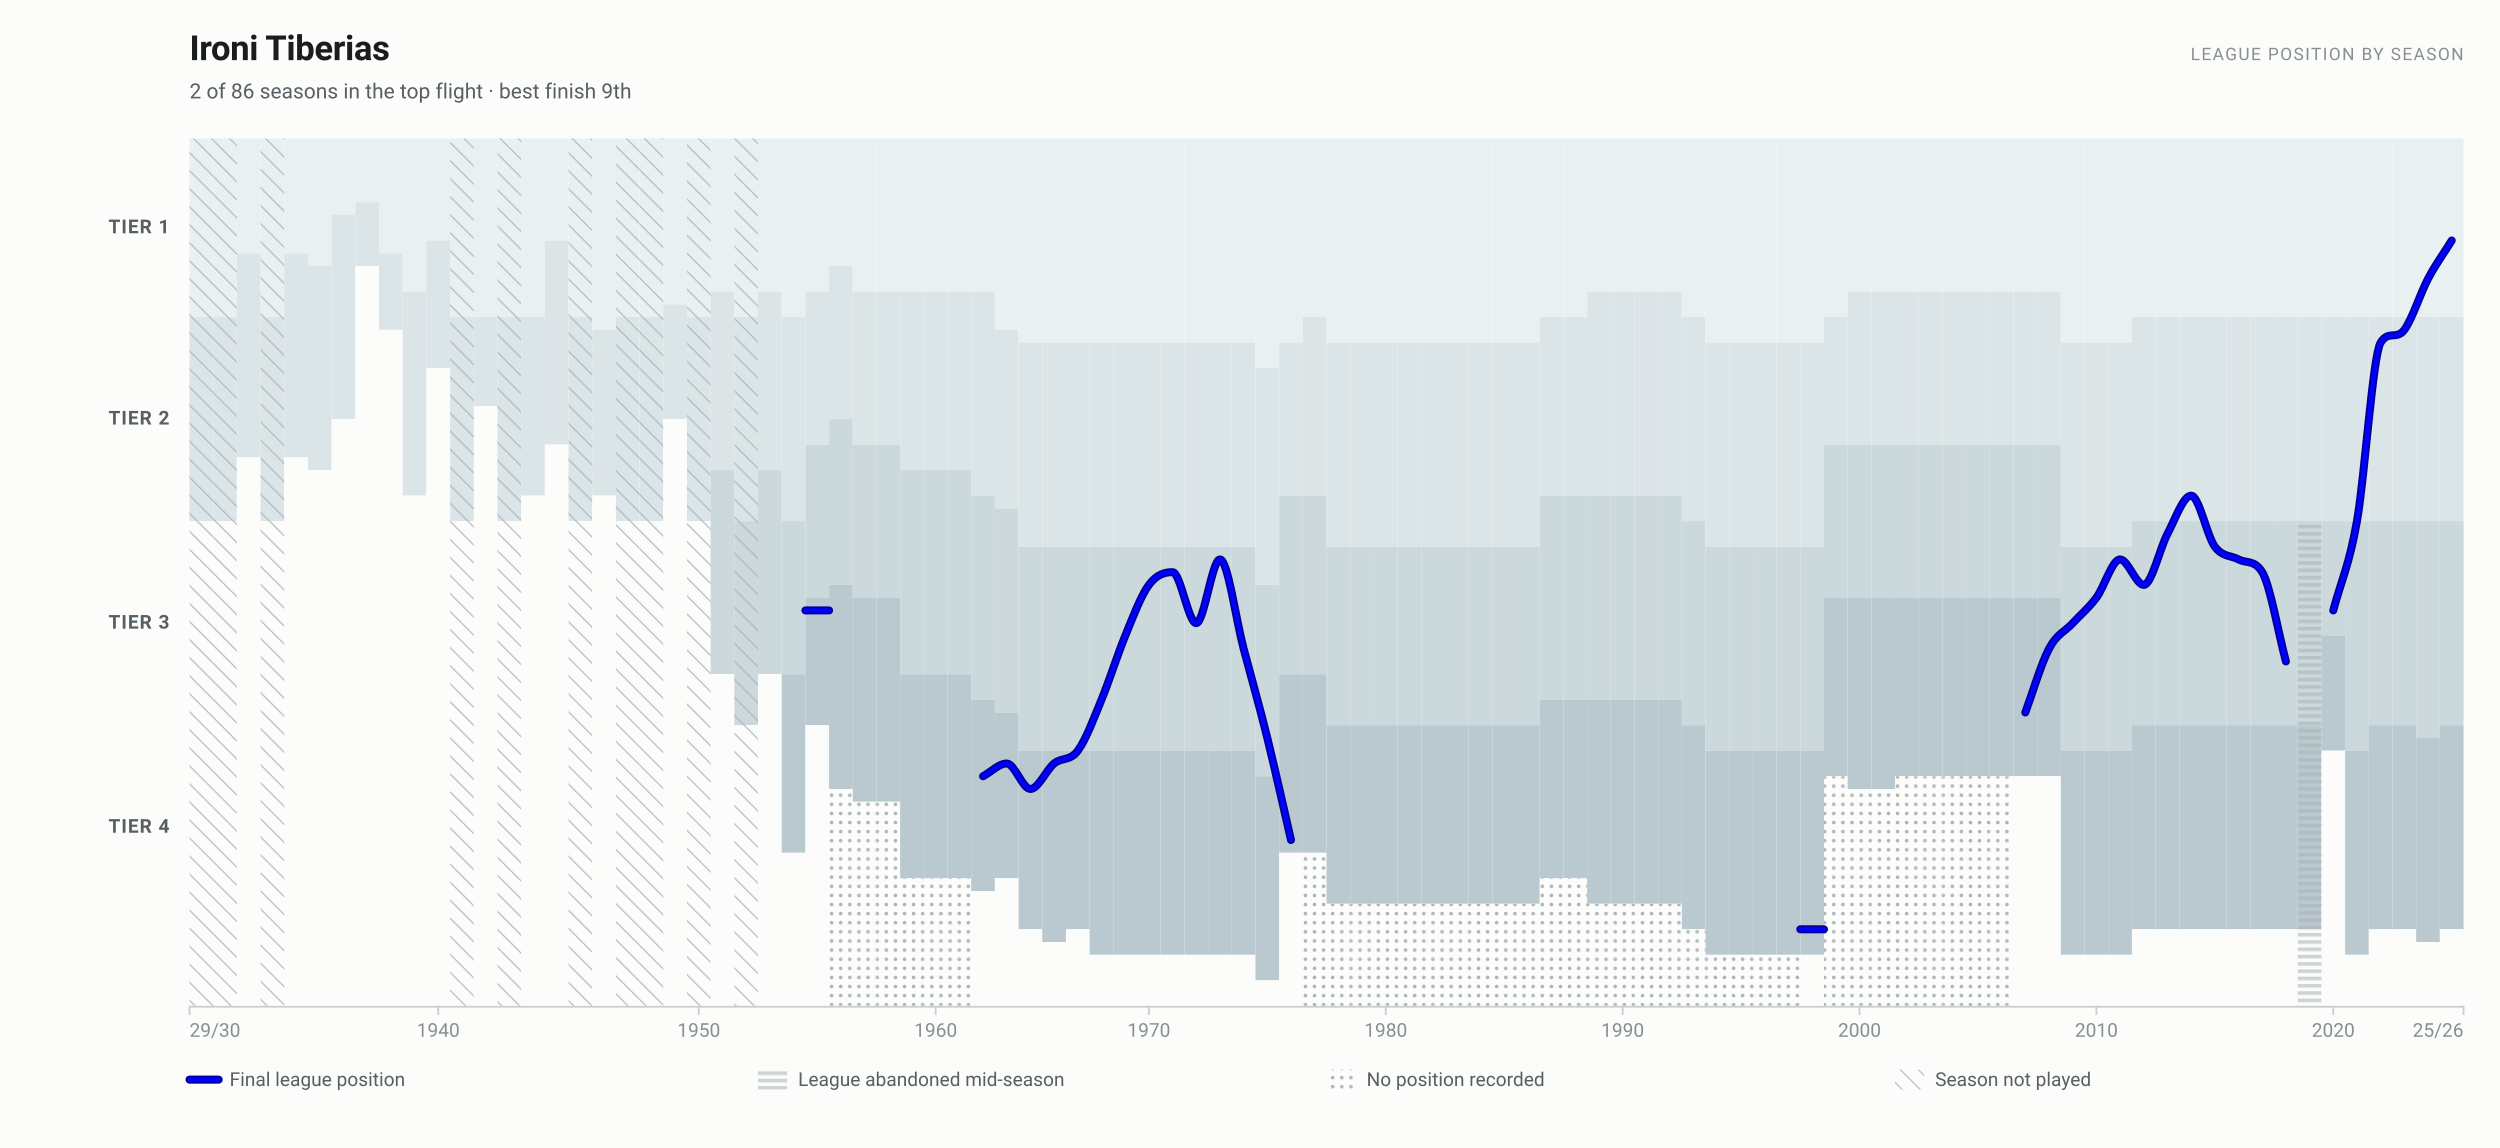
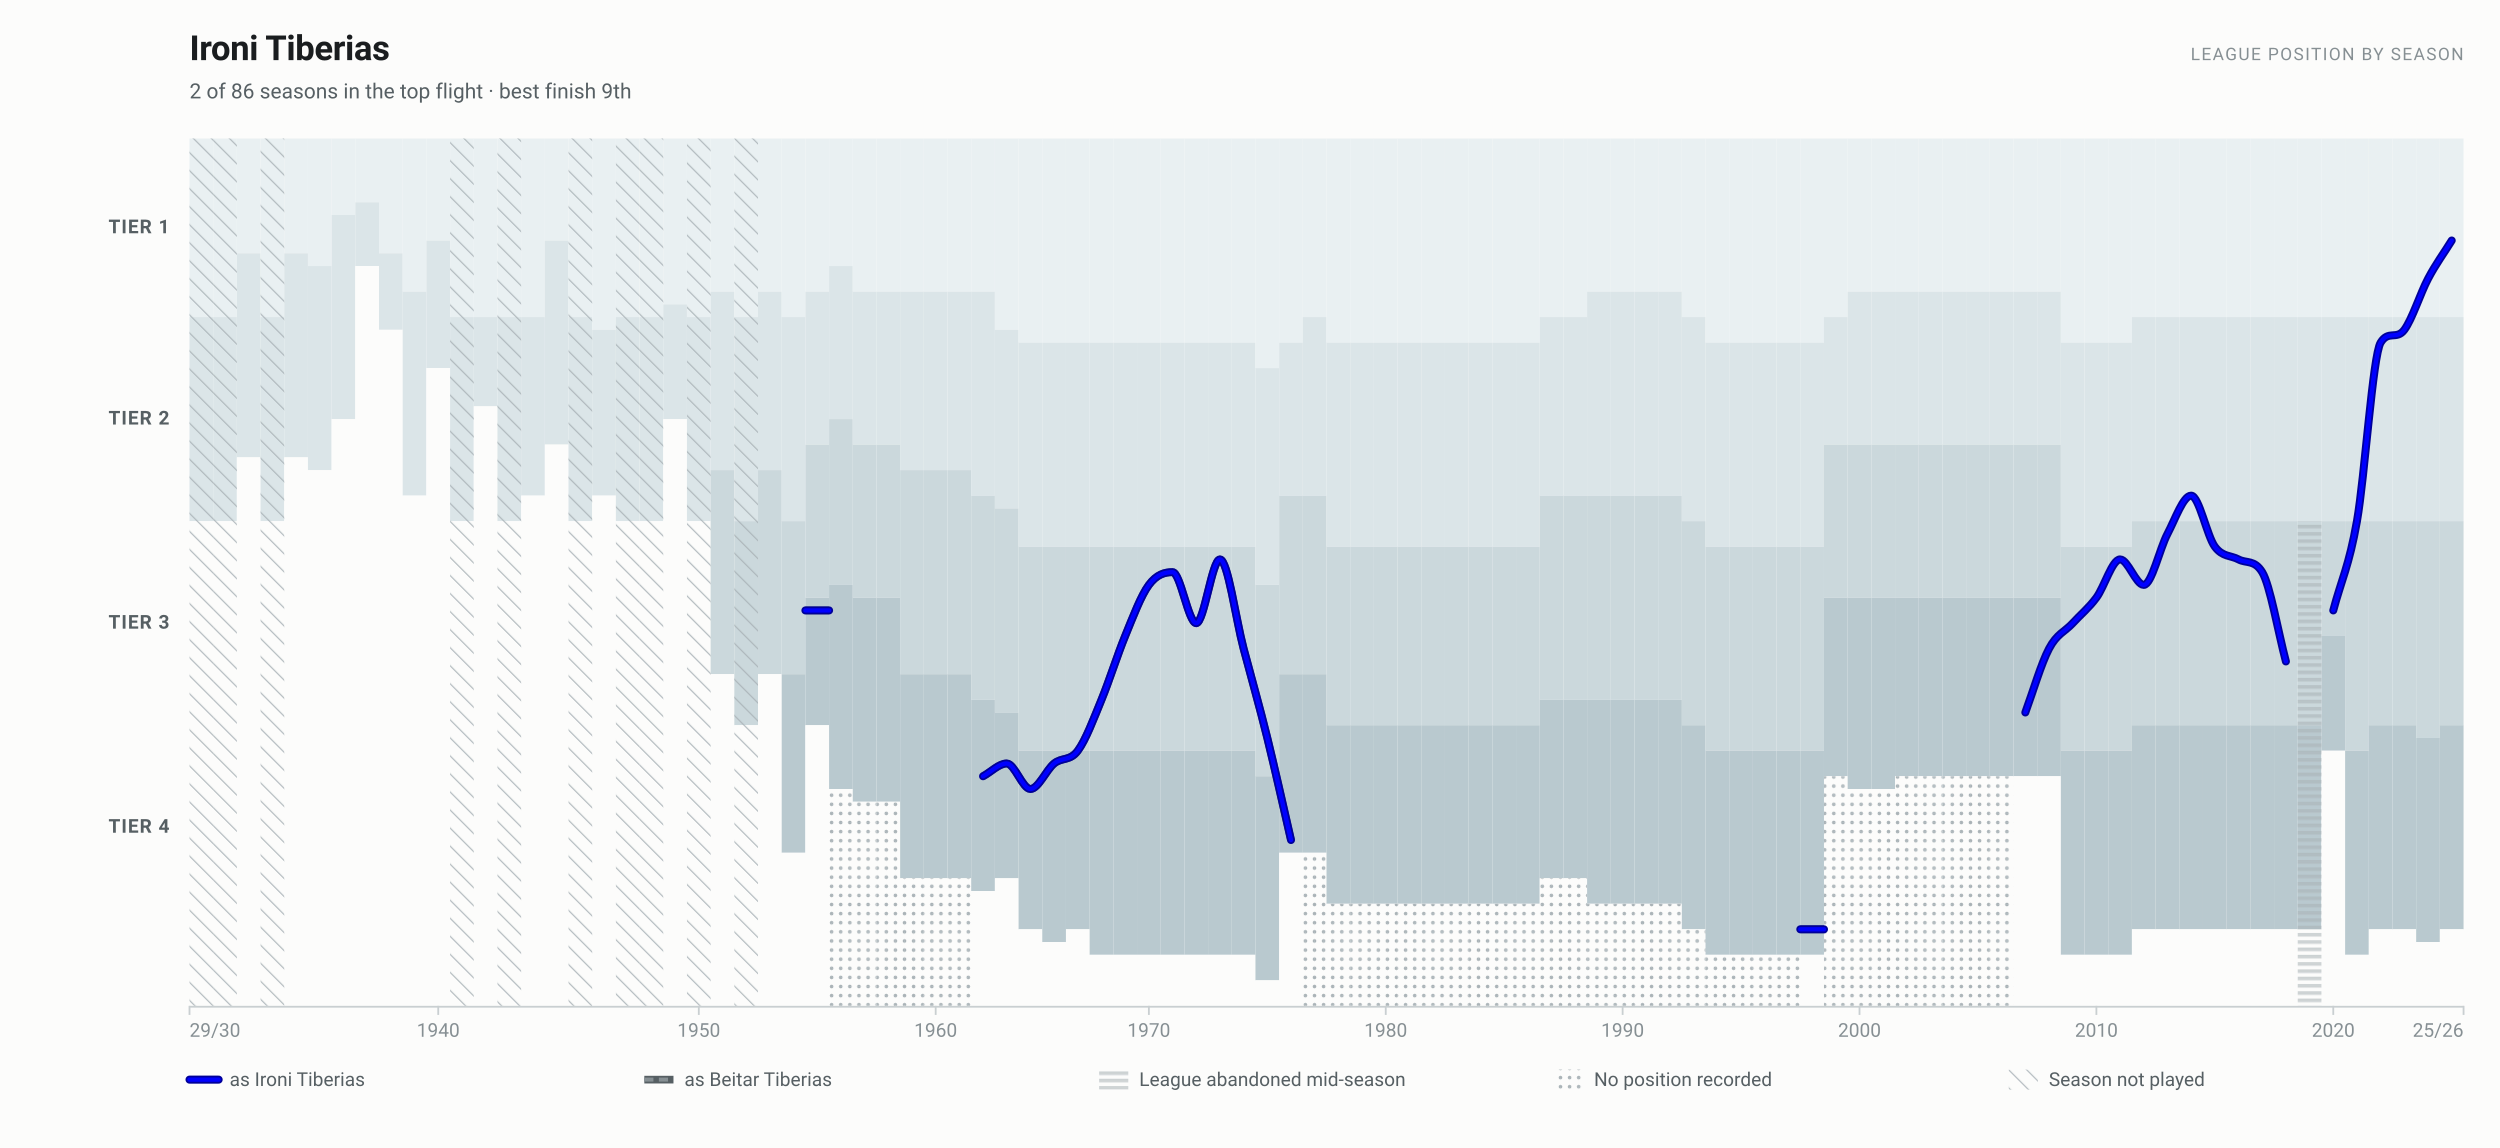
<svg xmlns="http://www.w3.org/2000/svg" width="1372" height="630" viewBox="0 0 1372 630" font-family="ui-sans-serif, -apple-system, 'Segoe UI', Roboto, 'DejaVu Sans', 'Liberation Sans', sans-serif" role="img" aria-label="Ironi Tiberias, 1929/1930 – 2025/2026">
  <style>
  .bg{fill:#FCFCFB} .ink{fill:#1A1D1F} .ink2{fill:#565F63}
  .ink3{fill:#868F93} .rule{stroke:#C9CFD1}
  .line,.casing{fill:none;stroke-linecap:round;stroke-linejoin:round}
  .casing{stroke:#000099;stroke-width:4.4}
  .line{stroke:#0000FF;stroke-width:2.4}
+  .alt,.alt-casing{fill:none;stroke-linecap:butt;stroke-linejoin:round}
+   .alt-casing{stroke:#565F63;stroke-width:4.2}
+   .alt{stroke:#868F93;stroke-width:2.2;stroke-dasharray:5 3}
  .champ{fill:#A06A0A}
</style>
  <defs>
    <pattern id="notplayed" width="7" height="7" patternUnits="userSpaceOnUse" patternTransform="rotate(-45)">
      <line x1="0" y1="0" x2="0" y2="7" stroke="#A9B2B6" stroke-width="1.4" />
    </pattern>
    <pattern id="uncovered" width="5" height="5" patternUnits="userSpaceOnUse">
      <circle cx="1.4" cy="1.4" r="1" fill="#A9B2B6" />
    </pattern>
    <pattern id="stopped" width="4" height="4" patternUnits="userSpaceOnUse">
      <rect width="4" height="2" fill="#A9B2B6" fill-opacity=".55" />
    </pattern>
    <pattern id="notier" width="4" height="4" patternUnits="userSpaceOnUse">
      <rect width="4" height="4" fill="#FCFCFB" />
    </pattern>
  </defs>
  <rect class="bg" width="1372" height="630" />
  <rect x="104" y="76" width="13" height="98" fill="#E9F0F2" />
  <rect x="104" y="174" width="13" height="112" fill="#DBE5E8" />
  <rect x="104" y="286" width="13" height="266" fill="url(#notier)" />
  <rect x="117" y="76" width="13" height="98" fill="#E9F0F2" />
  <rect x="117" y="174" width="13" height="112" fill="#DBE5E8" />
  <rect x="117" y="286" width="13" height="266" fill="url(#notier)" />
  <rect x="130" y="76" width="13" height="63" fill="#E9F0F2" />
  <rect x="130" y="139" width="13" height="112" fill="#DBE5E8" />
  <rect x="130" y="251" width="13" height="301" fill="url(#notier)" />
  <rect x="143" y="76" width="13" height="98" fill="#E9F0F2" />
  <rect x="143" y="174" width="13" height="112" fill="#DBE5E8" />
  <rect x="143" y="286" width="13" height="266" fill="url(#notier)" />
  <rect x="156" y="76" width="13" height="63" fill="#E9F0F2" />
  <rect x="156" y="139" width="13" height="112" fill="#DBE5E8" />
  <rect x="156" y="251" width="13" height="301" fill="url(#notier)" />
  <rect x="169" y="76" width="13" height="70" fill="#E9F0F2" />
  <rect x="169" y="146" width="13" height="112" fill="#DBE5E8" />
  <rect x="169" y="258" width="13" height="294" fill="url(#notier)" />
  <rect x="182" y="76" width="13" height="42" fill="#E9F0F2" />
  <rect x="182" y="118" width="13" height="112" fill="#DBE5E8" />
  <rect x="182" y="230" width="13" height="322" fill="url(#notier)" />
  <rect x="195" y="76" width="13" height="35" fill="#E9F0F2" />
  <rect x="195" y="111" width="13" height="35" fill="#DBE5E8" />
  <rect x="195" y="146" width="13" height="406" fill="url(#notier)" />
  <rect x="208" y="76" width="13" height="63" fill="#E9F0F2" />
  <rect x="208" y="139" width="13" height="42" fill="#DBE5E8" />
  <rect x="208" y="181" width="13" height="371" fill="url(#notier)" />
  <rect x="221" y="76" width="13" height="84" fill="#E9F0F2" />
  <rect x="221" y="160" width="13" height="112" fill="#DBE5E8" />
  <rect x="221" y="272" width="13" height="280" fill="url(#notier)" />
  <rect x="234" y="76" width="13" height="56" fill="#E9F0F2" />
  <rect x="234" y="132" width="13" height="70" fill="#DBE5E8" />
  <rect x="234" y="202" width="13" height="350" fill="url(#notier)" />
  <rect x="247" y="76" width="13" height="98" fill="#E9F0F2" />
  <rect x="247" y="174" width="13" height="112" fill="#DBE5E8" />
  <rect x="247" y="286" width="13" height="266" fill="url(#notier)" />
  <rect x="260" y="76" width="13" height="98" fill="#E9F0F2" />
  <rect x="260" y="174" width="13" height="49" fill="#DBE5E8" />
  <rect x="260" y="223" width="13" height="329" fill="url(#notier)" />
  <rect x="273" y="76" width="13" height="98" fill="#E9F0F2" />
  <rect x="273" y="174" width="13" height="112" fill="#DBE5E8" />
  <rect x="273" y="286" width="13" height="266" fill="url(#notier)" />
  <rect x="286" y="76" width="13" height="98" fill="#E9F0F2" />
  <rect x="286" y="174" width="13" height="98" fill="#DBE5E8" />
  <rect x="286" y="272" width="13" height="280" fill="url(#notier)" />
  <rect x="299" y="76" width="13" height="56" fill="#E9F0F2" />
  <rect x="299" y="132" width="13" height="112" fill="#DBE5E8" />
  <rect x="299" y="244" width="13" height="308" fill="url(#notier)" />
  <rect x="312" y="76" width="13" height="98" fill="#E9F0F2" />
  <rect x="312" y="174" width="13" height="112" fill="#DBE5E8" />
  <rect x="312" y="286" width="13" height="266" fill="url(#notier)" />
  <rect x="325" y="76" width="13" height="105" fill="#E9F0F2" />
  <rect x="325" y="181" width="13" height="91" fill="#DBE5E8" />
  <rect x="325" y="272" width="13" height="280" fill="url(#notier)" />
  <rect x="338" y="76" width="13" height="98" fill="#E9F0F2" />
  <rect x="338" y="174" width="13" height="112" fill="#DBE5E8" />
  <rect x="338" y="286" width="13" height="266" fill="url(#notier)" />
  <rect x="351" y="76" width="13" height="98" fill="#E9F0F2" />
  <rect x="351" y="174" width="13" height="112" fill="#DBE5E8" />
  <rect x="351" y="286" width="13" height="266" fill="url(#notier)" />
  <rect x="364" y="76" width="13" height="91" fill="#E9F0F2" />
  <rect x="364" y="167" width="13" height="63" fill="#DBE5E8" />
  <rect x="364" y="230" width="13" height="322" fill="url(#notier)" />
  <rect x="377" y="76" width="13" height="98" fill="#E9F0F2" />
  <rect x="377" y="174" width="13" height="112" fill="#DBE5E8" />
  <rect x="377" y="286" width="13" height="266" fill="url(#notier)" />
  <rect x="390" y="76" width="13" height="84" fill="#E9F0F2" />
  <rect x="390" y="160" width="13" height="98" fill="#DBE5E8" />
  <rect x="390" y="258" width="13" height="112" fill="#CBD8DC" />
  <rect x="390" y="370" width="13" height="182" fill="url(#notier)" />
  <rect x="403" y="76" width="13" height="98" fill="#E9F0F2" />
  <rect x="403" y="174" width="13" height="112" fill="#DBE5E8" />
  <rect x="403" y="286" width="13" height="112" fill="#CBD8DC" />
  <rect x="403" y="398" width="13" height="154" fill="url(#notier)" />
  <rect x="416" y="76" width="13" height="84" fill="#E9F0F2" />
  <rect x="416" y="160" width="13" height="98" fill="#DBE5E8" />
  <rect x="416" y="258" width="13" height="112" fill="#CBD8DC" />
  <rect x="416" y="370" width="13" height="182" fill="url(#notier)" />
  <rect x="429" y="76" width="13" height="98" fill="#E9F0F2" />
  <rect x="429" y="174" width="13" height="112" fill="#DBE5E8" />
  <rect x="429" y="286" width="13" height="84" fill="#CBD8DC" />
  <rect x="429" y="370" width="13" height="98" fill="#B9C9CF" />
  <rect x="429" y="468" width="13" height="84" fill="url(#notier)" />
  <rect x="442" y="76" width="13" height="84" fill="#E9F0F2" />
  <rect x="442" y="160" width="13" height="84" fill="#DBE5E8" />
  <rect x="442" y="244" width="13" height="84" fill="#CBD8DC" />
  <rect x="442" y="328" width="13" height="70" fill="#B9C9CF" />
  <rect x="442" y="398" width="13" height="154" fill="url(#notier)" />
  <rect x="455" y="76" width="13" height="70" fill="#E9F0F2" />
  <rect x="455" y="146" width="13" height="84" fill="#DBE5E8" />
  <rect x="455" y="230" width="13" height="91" fill="#CBD8DC" />
  <rect x="455" y="321" width="13" height="112" fill="#B9C9CF" />
  <rect x="455" y="433" width="13" height="119" fill="url(#notier)" />
  <rect x="468" y="76" width="13" height="84" fill="#E9F0F2" />
  <rect x="468" y="160" width="13" height="84" fill="#DBE5E8" />
  <rect x="468" y="244" width="13" height="84" fill="#CBD8DC" />
  <rect x="468" y="328" width="13" height="112" fill="#B9C9CF" />
  <rect x="468" y="440" width="13" height="112" fill="url(#notier)" />
  <rect x="481" y="76" width="13" height="84" fill="#E9F0F2" />
  <rect x="481" y="160" width="13" height="84" fill="#DBE5E8" />
  <rect x="481" y="244" width="13" height="84" fill="#CBD8DC" />
  <rect x="481" y="328" width="13" height="112" fill="#B9C9CF" />
  <rect x="481" y="440" width="13" height="112" fill="url(#notier)" />
  <rect x="494" y="76" width="13" height="84" fill="#E9F0F2" />
  <rect x="494" y="160" width="13" height="98" fill="#DBE5E8" />
  <rect x="494" y="258" width="13" height="112" fill="#CBD8DC" />
  <rect x="494" y="370" width="13" height="112" fill="#B9C9CF" />
  <rect x="494" y="482" width="13" height="70" fill="url(#notier)" />
  <rect x="507" y="76" width="13" height="84" fill="#E9F0F2" />
  <rect x="507" y="160" width="13" height="98" fill="#DBE5E8" />
  <rect x="507" y="258" width="13" height="112" fill="#CBD8DC" />
  <rect x="507" y="370" width="13" height="112" fill="#B9C9CF" />
  <rect x="507" y="482" width="13" height="70" fill="url(#notier)" />
  <rect x="520" y="76" width="13" height="84" fill="#E9F0F2" />
  <rect x="520" y="160" width="13" height="98" fill="#DBE5E8" />
  <rect x="520" y="258" width="13" height="112" fill="#CBD8DC" />
  <rect x="520" y="370" width="13" height="112" fill="#B9C9CF" />
  <rect x="520" y="482" width="13" height="70" fill="url(#notier)" />
  <rect x="533" y="76" width="13" height="84" fill="#E9F0F2" />
  <rect x="533" y="160" width="13" height="112" fill="#DBE5E8" />
  <rect x="533" y="272" width="13" height="112" fill="#CBD8DC" />
  <rect x="533" y="384" width="13" height="105" fill="#B9C9CF" />
  <rect x="533" y="489" width="13" height="63" fill="url(#notier)" />
  <rect x="546" y="76" width="13" height="105" fill="#E9F0F2" />
  <rect x="546" y="181" width="13" height="98" fill="#DBE5E8" />
  <rect x="546" y="279" width="13" height="112" fill="#CBD8DC" />
  <rect x="546" y="391" width="13" height="91" fill="#B9C9CF" />
  <rect x="546" y="482" width="13" height="70" fill="url(#notier)" />
  <rect x="559" y="76" width="13" height="112" fill="#E9F0F2" />
  <rect x="559" y="188" width="13" height="112" fill="#DBE5E8" />
  <rect x="559" y="300" width="13" height="112" fill="#CBD8DC" />
  <rect x="559" y="412" width="13" height="98" fill="#B9C9CF" />
  <rect x="559" y="510" width="13" height="42" fill="url(#notier)" />
  <rect x="572" y="76" width="13" height="112" fill="#E9F0F2" />
  <rect x="572" y="188" width="13" height="112" fill="#DBE5E8" />
  <rect x="572" y="300" width="13" height="112" fill="#CBD8DC" />
  <rect x="572" y="412" width="13" height="105" fill="#B9C9CF" />
  <rect x="572" y="517" width="13" height="35" fill="url(#notier)" />
  <rect x="585" y="76" width="13" height="112" fill="#E9F0F2" />
  <rect x="585" y="188" width="13" height="112" fill="#DBE5E8" />
  <rect x="585" y="300" width="13" height="112" fill="#CBD8DC" />
  <rect x="585" y="412" width="13" height="98" fill="#B9C9CF" />
  <rect x="585" y="510" width="13" height="42" fill="url(#notier)" />
  <rect x="598" y="76" width="13" height="112" fill="#E9F0F2" />
  <rect x="598" y="188" width="13" height="112" fill="#DBE5E8" />
  <rect x="598" y="300" width="13" height="112" fill="#CBD8DC" />
  <rect x="598" y="412" width="13" height="112" fill="#B9C9CF" />
  <rect x="598" y="524" width="13" height="28" fill="url(#notier)" />
  <rect x="611" y="76" width="13" height="112" fill="#E9F0F2" />
  <rect x="611" y="188" width="13" height="112" fill="#DBE5E8" />
  <rect x="611" y="300" width="13" height="112" fill="#CBD8DC" />
  <rect x="611" y="412" width="13" height="112" fill="#B9C9CF" />
  <rect x="611" y="524" width="13" height="28" fill="url(#notier)" />
  <rect x="624" y="76" width="13" height="112" fill="#E9F0F2" />
  <rect x="624" y="188" width="13" height="112" fill="#DBE5E8" />
  <rect x="624" y="300" width="13" height="112" fill="#CBD8DC" />
  <rect x="624" y="412" width="13" height="112" fill="#B9C9CF" />
  <rect x="624" y="524" width="13" height="28" fill="url(#notier)" />
  <rect x="637" y="76" width="13" height="112" fill="#E9F0F2" />
  <rect x="637" y="188" width="13" height="112" fill="#DBE5E8" />
  <rect x="637" y="300" width="13" height="112" fill="#CBD8DC" />
  <rect x="637" y="412" width="13" height="112" fill="#B9C9CF" />
  <rect x="637" y="524" width="13" height="28" fill="url(#notier)" />
  <rect x="650" y="76" width="13" height="112" fill="#E9F0F2" />
  <rect x="650" y="188" width="13" height="112" fill="#DBE5E8" />
  <rect x="650" y="300" width="13" height="112" fill="#CBD8DC" />
  <rect x="650" y="412" width="13" height="112" fill="#B9C9CF" />
  <rect x="650" y="524" width="13" height="28" fill="url(#notier)" />
  <rect x="663" y="76" width="13" height="112" fill="#E9F0F2" />
  <rect x="663" y="188" width="13" height="112" fill="#DBE5E8" />
  <rect x="663" y="300" width="13" height="112" fill="#CBD8DC" />
  <rect x="663" y="412" width="13" height="112" fill="#B9C9CF" />
  <rect x="663" y="524" width="13" height="28" fill="url(#notier)" />
  <rect x="676" y="76" width="13" height="112" fill="#E9F0F2" />
  <rect x="676" y="188" width="13" height="112" fill="#DBE5E8" />
  <rect x="676" y="300" width="13" height="112" fill="#CBD8DC" />
  <rect x="676" y="412" width="13" height="112" fill="#B9C9CF" />
  <rect x="676" y="524" width="13" height="28" fill="url(#notier)" />
  <rect x="689" y="76" width="13" height="126" fill="#E9F0F2" />
  <rect x="689" y="202" width="13" height="119" fill="#DBE5E8" />
  <rect x="689" y="321" width="13" height="105" fill="#CBD8DC" />
  <rect x="689" y="426" width="13" height="112" fill="#B9C9CF" />
  <rect x="689" y="538" width="13" height="14" fill="url(#notier)" />
  <rect x="702" y="76" width="13" height="112" fill="#E9F0F2" />
  <rect x="702" y="188" width="13" height="84" fill="#DBE5E8" />
  <rect x="702" y="272" width="13" height="98" fill="#CBD8DC" />
  <rect x="702" y="370" width="13" height="98" fill="#B9C9CF" />
  <rect x="702" y="468" width="13" height="84" fill="url(#notier)" />
  <rect x="715" y="76" width="13" height="98" fill="#E9F0F2" />
  <rect x="715" y="174" width="13" height="98" fill="#DBE5E8" />
  <rect x="715" y="272" width="13" height="98" fill="#CBD8DC" />
  <rect x="715" y="370" width="13" height="98" fill="#B9C9CF" />
  <rect x="715" y="468" width="13" height="84" fill="url(#notier)" />
  <rect x="728" y="76" width="13" height="112" fill="#E9F0F2" />
  <rect x="728" y="188" width="13" height="112" fill="#DBE5E8" />
  <rect x="728" y="300" width="13" height="98" fill="#CBD8DC" />
  <rect x="728" y="398" width="13" height="98" fill="#B9C9CF" />
  <rect x="728" y="496" width="13" height="56" fill="url(#notier)" />
  <rect x="741" y="76" width="13" height="112" fill="#E9F0F2" />
  <rect x="741" y="188" width="13" height="112" fill="#DBE5E8" />
  <rect x="741" y="300" width="13" height="98" fill="#CBD8DC" />
  <rect x="741" y="398" width="13" height="98" fill="#B9C9CF" />
  <rect x="741" y="496" width="13" height="56" fill="url(#notier)" />
  <rect x="754" y="76" width="13" height="112" fill="#E9F0F2" />
  <rect x="754" y="188" width="13" height="112" fill="#DBE5E8" />
  <rect x="754" y="300" width="13" height="98" fill="#CBD8DC" />
  <rect x="754" y="398" width="13" height="98" fill="#B9C9CF" />
  <rect x="754" y="496" width="13" height="56" fill="url(#notier)" />
  <rect x="767" y="76" width="13" height="112" fill="#E9F0F2" />
  <rect x="767" y="188" width="13" height="112" fill="#DBE5E8" />
  <rect x="767" y="300" width="13" height="98" fill="#CBD8DC" />
  <rect x="767" y="398" width="13" height="98" fill="#B9C9CF" />
  <rect x="767" y="496" width="13" height="56" fill="url(#notier)" />
  <rect x="780" y="76" width="13" height="112" fill="#E9F0F2" />
  <rect x="780" y="188" width="13" height="112" fill="#DBE5E8" />
  <rect x="780" y="300" width="13" height="98" fill="#CBD8DC" />
  <rect x="780" y="398" width="13" height="98" fill="#B9C9CF" />
  <rect x="780" y="496" width="13" height="56" fill="url(#notier)" />
  <rect x="793" y="76" width="13" height="112" fill="#E9F0F2" />
  <rect x="793" y="188" width="13" height="112" fill="#DBE5E8" />
  <rect x="793" y="300" width="13" height="98" fill="#CBD8DC" />
  <rect x="793" y="398" width="13" height="98" fill="#B9C9CF" />
  <rect x="793" y="496" width="13" height="56" fill="url(#notier)" />
  <rect x="806" y="76" width="13" height="112" fill="#E9F0F2" />
  <rect x="806" y="188" width="13" height="112" fill="#DBE5E8" />
  <rect x="806" y="300" width="13" height="98" fill="#CBD8DC" />
  <rect x="806" y="398" width="13" height="98" fill="#B9C9CF" />
  <rect x="806" y="496" width="13" height="56" fill="url(#notier)" />
  <rect x="819" y="76" width="13" height="112" fill="#E9F0F2" />
  <rect x="819" y="188" width="13" height="112" fill="#DBE5E8" />
  <rect x="819" y="300" width="13" height="98" fill="#CBD8DC" />
  <rect x="819" y="398" width="13" height="98" fill="#B9C9CF" />
  <rect x="819" y="496" width="13" height="56" fill="url(#notier)" />
  <rect x="832" y="76" width="13" height="112" fill="#E9F0F2" />
  <rect x="832" y="188" width="13" height="112" fill="#DBE5E8" />
  <rect x="832" y="300" width="13" height="98" fill="#CBD8DC" />
  <rect x="832" y="398" width="13" height="98" fill="#B9C9CF" />
  <rect x="832" y="496" width="13" height="56" fill="url(#notier)" />
  <rect x="845" y="76" width="13" height="98" fill="#E9F0F2" />
  <rect x="845" y="174" width="13" height="98" fill="#DBE5E8" />
  <rect x="845" y="272" width="13" height="112" fill="#CBD8DC" />
  <rect x="845" y="384" width="13" height="98" fill="#B9C9CF" />
  <rect x="845" y="482" width="13" height="70" fill="url(#notier)" />
  <rect x="858" y="76" width="13" height="98" fill="#E9F0F2" />
  <rect x="858" y="174" width="13" height="98" fill="#DBE5E8" />
  <rect x="858" y="272" width="13" height="112" fill="#CBD8DC" />
  <rect x="858" y="384" width="13" height="98" fill="#B9C9CF" />
  <rect x="858" y="482" width="13" height="70" fill="url(#notier)" />
  <rect x="871" y="76" width="13" height="84" fill="#E9F0F2" />
  <rect x="871" y="160" width="13" height="112" fill="#DBE5E8" />
  <rect x="871" y="272" width="13" height="112" fill="#CBD8DC" />
  <rect x="871" y="384" width="13" height="112" fill="#B9C9CF" />
  <rect x="871" y="496" width="13" height="56" fill="url(#notier)" />
  <rect x="884" y="76" width="13" height="84" fill="#E9F0F2" />
  <rect x="884" y="160" width="13" height="112" fill="#DBE5E8" />
  <rect x="884" y="272" width="13" height="112" fill="#CBD8DC" />
  <rect x="884" y="384" width="13" height="112" fill="#B9C9CF" />
  <rect x="884" y="496" width="13" height="56" fill="url(#notier)" />
  <rect x="897" y="76" width="13" height="84" fill="#E9F0F2" />
  <rect x="897" y="160" width="13" height="112" fill="#DBE5E8" />
  <rect x="897" y="272" width="13" height="112" fill="#CBD8DC" />
  <rect x="897" y="384" width="13" height="112" fill="#B9C9CF" />
  <rect x="897" y="496" width="13" height="56" fill="url(#notier)" />
  <rect x="910" y="76" width="13" height="84" fill="#E9F0F2" />
  <rect x="910" y="160" width="13" height="112" fill="#DBE5E8" />
  <rect x="910" y="272" width="13" height="112" fill="#CBD8DC" />
  <rect x="910" y="384" width="13" height="112" fill="#B9C9CF" />
  <rect x="910" y="496" width="13" height="56" fill="url(#notier)" />
  <rect x="923" y="76" width="13" height="98" fill="#E9F0F2" />
  <rect x="923" y="174" width="13" height="112" fill="#DBE5E8" />
  <rect x="923" y="286" width="13" height="112" fill="#CBD8DC" />
  <rect x="923" y="398" width="13" height="112" fill="#B9C9CF" />
  <rect x="923" y="510" width="13" height="42" fill="url(#notier)" />
  <rect x="936" y="76" width="13" height="112" fill="#E9F0F2" />
  <rect x="936" y="188" width="13" height="112" fill="#DBE5E8" />
  <rect x="936" y="300" width="13" height="112" fill="#CBD8DC" />
  <rect x="936" y="412" width="13" height="112" fill="#B9C9CF" />
  <rect x="936" y="524" width="13" height="28" fill="url(#notier)" />
  <rect x="949" y="76" width="13" height="112" fill="#E9F0F2" />
  <rect x="949" y="188" width="13" height="112" fill="#DBE5E8" />
  <rect x="949" y="300" width="13" height="112" fill="#CBD8DC" />
  <rect x="949" y="412" width="13" height="112" fill="#B9C9CF" />
  <rect x="949" y="524" width="13" height="28" fill="url(#notier)" />
  <rect x="962" y="76" width="13" height="112" fill="#E9F0F2" />
  <rect x="962" y="188" width="13" height="112" fill="#DBE5E8" />
  <rect x="962" y="300" width="13" height="112" fill="#CBD8DC" />
  <rect x="962" y="412" width="13" height="112" fill="#B9C9CF" />
  <rect x="962" y="524" width="13" height="28" fill="url(#notier)" />
  <rect x="975" y="76" width="13" height="112" fill="#E9F0F2" />
  <rect x="975" y="188" width="13" height="112" fill="#DBE5E8" />
  <rect x="975" y="300" width="13" height="112" fill="#CBD8DC" />
  <rect x="975" y="412" width="13" height="112" fill="#B9C9CF" />
  <rect x="975" y="524" width="13" height="28" fill="url(#notier)" />
  <rect x="988" y="76" width="13" height="112" fill="#E9F0F2" />
  <rect x="988" y="188" width="13" height="112" fill="#DBE5E8" />
  <rect x="988" y="300" width="13" height="112" fill="#CBD8DC" />
  <rect x="988" y="412" width="13" height="112" fill="#B9C9CF" />
  <rect x="988" y="524" width="13" height="28" fill="url(#notier)" />
  <rect x="1001" y="76" width="13" height="98" fill="#E9F0F2" />
  <rect x="1001" y="174" width="13" height="70" fill="#DBE5E8" />
  <rect x="1001" y="244" width="13" height="84" fill="#CBD8DC" />
  <rect x="1001" y="328" width="13" height="98" fill="#B9C9CF" />
  <rect x="1001" y="426" width="13" height="126" fill="url(#notier)" />
  <rect x="1014" y="76" width="13" height="84" fill="#E9F0F2" />
  <rect x="1014" y="160" width="13" height="84" fill="#DBE5E8" />
  <rect x="1014" y="244" width="13" height="84" fill="#CBD8DC" />
  <rect x="1014" y="328" width="13" height="105" fill="#B9C9CF" />
  <rect x="1014" y="433" width="13" height="119" fill="url(#notier)" />
  <rect x="1027" y="76" width="13" height="84" fill="#E9F0F2" />
  <rect x="1027" y="160" width="13" height="84" fill="#DBE5E8" />
  <rect x="1027" y="244" width="13" height="84" fill="#CBD8DC" />
  <rect x="1027" y="328" width="13" height="105" fill="#B9C9CF" />
  <rect x="1027" y="433" width="13" height="119" fill="url(#notier)" />
  <rect x="1040" y="76" width="13" height="84" fill="#E9F0F2" />
  <rect x="1040" y="160" width="13" height="84" fill="#DBE5E8" />
  <rect x="1040" y="244" width="13" height="84" fill="#CBD8DC" />
  <rect x="1040" y="328" width="13" height="98" fill="#B9C9CF" />
  <rect x="1040" y="426" width="13" height="126" fill="url(#notier)" />
  <rect x="1053" y="76" width="13" height="84" fill="#E9F0F2" />
  <rect x="1053" y="160" width="13" height="84" fill="#DBE5E8" />
  <rect x="1053" y="244" width="13" height="84" fill="#CBD8DC" />
  <rect x="1053" y="328" width="13" height="98" fill="#B9C9CF" />
  <rect x="1053" y="426" width="13" height="126" fill="url(#notier)" />
  <rect x="1066" y="76" width="13" height="84" fill="#E9F0F2" />
  <rect x="1066" y="160" width="13" height="84" fill="#DBE5E8" />
  <rect x="1066" y="244" width="13" height="84" fill="#CBD8DC" />
  <rect x="1066" y="328" width="13" height="98" fill="#B9C9CF" />
  <rect x="1066" y="426" width="13" height="126" fill="url(#notier)" />
  <rect x="1079" y="76" width="13" height="84" fill="#E9F0F2" />
  <rect x="1079" y="160" width="13" height="84" fill="#DBE5E8" />
  <rect x="1079" y="244" width="13" height="84" fill="#CBD8DC" />
  <rect x="1079" y="328" width="13" height="98" fill="#B9C9CF" />
  <rect x="1079" y="426" width="13" height="126" fill="url(#notier)" />
  <rect x="1092" y="76" width="13" height="84" fill="#E9F0F2" />
  <rect x="1092" y="160" width="13" height="84" fill="#DBE5E8" />
  <rect x="1092" y="244" width="13" height="84" fill="#CBD8DC" />
  <rect x="1092" y="328" width="13" height="98" fill="#B9C9CF" />
  <rect x="1092" y="426" width="13" height="126" fill="url(#notier)" />
  <rect x="1105" y="76" width="13" height="84" fill="#E9F0F2" />
  <rect x="1105" y="160" width="13" height="84" fill="#DBE5E8" />
  <rect x="1105" y="244" width="13" height="84" fill="#CBD8DC" />
  <rect x="1105" y="328" width="13" height="98" fill="#B9C9CF" />
  <rect x="1105" y="426" width="13" height="126" fill="url(#notier)" />
  <rect x="1118" y="76" width="13" height="84" fill="#E9F0F2" />
  <rect x="1118" y="160" width="13" height="84" fill="#DBE5E8" />
  <rect x="1118" y="244" width="13" height="84" fill="#CBD8DC" />
  <rect x="1118" y="328" width="13" height="98" fill="#B9C9CF" />
  <rect x="1118" y="426" width="13" height="126" fill="url(#notier)" />
  <rect x="1131" y="76" width="13" height="112" fill="#E9F0F2" />
  <rect x="1131" y="188" width="13" height="112" fill="#DBE5E8" />
  <rect x="1131" y="300" width="13" height="112" fill="#CBD8DC" />
  <rect x="1131" y="412" width="13" height="112" fill="#B9C9CF" />
  <rect x="1131" y="524" width="13" height="28" fill="url(#notier)" />
  <rect x="1144" y="76" width="13" height="112" fill="#E9F0F2" />
  <rect x="1144" y="188" width="13" height="112" fill="#DBE5E8" />
  <rect x="1144" y="300" width="13" height="112" fill="#CBD8DC" />
  <rect x="1144" y="412" width="13" height="112" fill="#B9C9CF" />
  <rect x="1144" y="524" width="13" height="28" fill="url(#notier)" />
  <rect x="1157" y="76" width="13" height="112" fill="#E9F0F2" />
  <rect x="1157" y="188" width="13" height="112" fill="#DBE5E8" />
  <rect x="1157" y="300" width="13" height="112" fill="#CBD8DC" />
  <rect x="1157" y="412" width="13" height="112" fill="#B9C9CF" />
  <rect x="1157" y="524" width="13" height="28" fill="url(#notier)" />
  <rect x="1170" y="76" width="13" height="98" fill="#E9F0F2" />
  <rect x="1170" y="174" width="13" height="112" fill="#DBE5E8" />
  <rect x="1170" y="286" width="13" height="112" fill="#CBD8DC" />
  <rect x="1170" y="398" width="13" height="112" fill="#B9C9CF" />
  <rect x="1170" y="510" width="13" height="42" fill="url(#notier)" />
  <rect x="1183" y="76" width="13" height="98" fill="#E9F0F2" />
  <rect x="1183" y="174" width="13" height="112" fill="#DBE5E8" />
  <rect x="1183" y="286" width="13" height="112" fill="#CBD8DC" />
  <rect x="1183" y="398" width="13" height="112" fill="#B9C9CF" />
  <rect x="1183" y="510" width="13" height="42" fill="url(#notier)" />
  <rect x="1196" y="76" width="13" height="98" fill="#E9F0F2" />
  <rect x="1196" y="174" width="13" height="112" fill="#DBE5E8" />
  <rect x="1196" y="286" width="13" height="112" fill="#CBD8DC" />
  <rect x="1196" y="398" width="13" height="112" fill="#B9C9CF" />
  <rect x="1196" y="510" width="13" height="42" fill="url(#notier)" />
  <rect x="1209" y="76" width="13" height="98" fill="#E9F0F2" />
  <rect x="1209" y="174" width="13" height="112" fill="#DBE5E8" />
  <rect x="1209" y="286" width="13" height="112" fill="#CBD8DC" />
  <rect x="1209" y="398" width="13" height="112" fill="#B9C9CF" />
  <rect x="1209" y="510" width="13" height="42" fill="url(#notier)" />
  <rect x="1222" y="76" width="13" height="98" fill="#E9F0F2" />
  <rect x="1222" y="174" width="13" height="112" fill="#DBE5E8" />
  <rect x="1222" y="286" width="13" height="112" fill="#CBD8DC" />
  <rect x="1222" y="398" width="13" height="112" fill="#B9C9CF" />
  <rect x="1222" y="510" width="13" height="42" fill="url(#notier)" />
  <rect x="1235" y="76" width="13" height="98" fill="#E9F0F2" />
  <rect x="1235" y="174" width="13" height="112" fill="#DBE5E8" />
  <rect x="1235" y="286" width="13" height="112" fill="#CBD8DC" />
  <rect x="1235" y="398" width="13" height="112" fill="#B9C9CF" />
  <rect x="1235" y="510" width="13" height="42" fill="url(#notier)" />
  <rect x="1248" y="76" width="13" height="98" fill="#E9F0F2" />
  <rect x="1248" y="174" width="13" height="112" fill="#DBE5E8" />
  <rect x="1248" y="286" width="13" height="112" fill="#CBD8DC" />
  <rect x="1248" y="398" width="13" height="112" fill="#B9C9CF" />
  <rect x="1248" y="510" width="13" height="42" fill="url(#notier)" />
  <rect x="1261" y="76" width="13" height="98" fill="#E9F0F2" />
  <rect x="1261" y="174" width="13" height="112" fill="#DBE5E8" />
  <rect x="1261" y="286" width="13" height="112" fill="#CBD8DC" />
  <rect x="1261" y="398" width="13" height="112" fill="#B9C9CF" />
  <rect x="1261" y="510" width="13" height="42" fill="url(#notier)" />
  <rect x="1274" y="76" width="13" height="98" fill="#E9F0F2" />
  <rect x="1274" y="174" width="13" height="112" fill="#DBE5E8" />
  <rect x="1274" y="286" width="13" height="63" fill="#CBD8DC" />
  <rect x="1274" y="349" width="13" height="63" fill="#B9C9CF" />
  <rect x="1274" y="412" width="13" height="140" fill="url(#notier)" />
  <rect x="1287" y="76" width="13" height="98" fill="#E9F0F2" />
  <rect x="1287" y="174" width="13" height="112" fill="#DBE5E8" />
  <rect x="1287" y="286" width="13" height="126" fill="#CBD8DC" />
  <rect x="1287" y="412" width="13" height="112" fill="#B9C9CF" />
  <rect x="1287" y="524" width="13" height="28" fill="url(#notier)" />
  <rect x="1300" y="76" width="13" height="98" fill="#E9F0F2" />
  <rect x="1300" y="174" width="13" height="112" fill="#DBE5E8" />
  <rect x="1300" y="286" width="13" height="112" fill="#CBD8DC" />
  <rect x="1300" y="398" width="13" height="112" fill="#B9C9CF" />
  <rect x="1300" y="510" width="13" height="42" fill="url(#notier)" />
  <rect x="1313" y="76" width="13" height="98" fill="#E9F0F2" />
  <rect x="1313" y="174" width="13" height="112" fill="#DBE5E8" />
  <rect x="1313" y="286" width="13" height="112" fill="#CBD8DC" />
  <rect x="1313" y="398" width="13" height="112" fill="#B9C9CF" />
  <rect x="1313" y="510" width="13" height="42" fill="url(#notier)" />
  <rect x="1326" y="76" width="13" height="98" fill="#E9F0F2" />
  <rect x="1326" y="174" width="13" height="112" fill="#DBE5E8" />
  <rect x="1326" y="286" width="13" height="119" fill="#CBD8DC" />
  <rect x="1326" y="405" width="13" height="112" fill="#B9C9CF" />
  <rect x="1326" y="517" width="13" height="35" fill="url(#notier)" />
  <rect x="1339" y="76" width="13" height="98" fill="#E9F0F2" />
  <rect x="1339" y="174" width="13" height="112" fill="#DBE5E8" />
  <rect x="1339" y="286" width="13" height="112" fill="#CBD8DC" />
  <rect x="1339" y="398" width="13" height="112" fill="#B9C9CF" />
  <rect x="1339" y="510" width="13" height="42" fill="url(#notier)" />
  <rect x="104" y="76" width="13" height="476" fill="url(#notplayed)" fill-opacity=".8" />
  <rect x="117" y="76" width="13" height="476" fill="url(#notplayed)" fill-opacity=".8" />
  <rect x="143" y="76" width="13" height="476" fill="url(#notplayed)" fill-opacity=".8" />
  <rect x="247" y="76" width="13" height="476" fill="url(#notplayed)" fill-opacity=".8" />
  <rect x="273" y="76" width="13" height="476" fill="url(#notplayed)" fill-opacity=".8" />
  <rect x="312" y="76" width="13" height="476" fill="url(#notplayed)" fill-opacity=".8" />
  <rect x="338" y="76" width="13" height="476" fill="url(#notplayed)" fill-opacity=".8" />
  <rect x="351" y="76" width="13" height="476" fill="url(#notplayed)" fill-opacity=".8" />
  <rect x="377" y="76" width="13" height="476" fill="url(#notplayed)" fill-opacity=".8" />
  <rect x="403" y="76" width="13" height="476" fill="url(#notplayed)" fill-opacity=".8" />
  <rect x="455" y="433" width="13" height="119" fill="url(#uncovered)" />
  <rect x="468" y="440" width="13" height="112" fill="url(#uncovered)" />
  <rect x="481" y="440" width="13" height="112" fill="url(#uncovered)" />
  <rect x="494" y="482" width="13" height="70" fill="url(#uncovered)" />
  <rect x="507" y="482" width="13" height="70" fill="url(#uncovered)" />
  <rect x="520" y="482" width="13" height="70" fill="url(#uncovered)" />
  <rect x="715" y="468" width="13" height="84" fill="url(#uncovered)" />
  <rect x="728" y="496" width="13" height="56" fill="url(#uncovered)" />
  <rect x="741" y="496" width="13" height="56" fill="url(#uncovered)" />
  <rect x="754" y="496" width="13" height="56" fill="url(#uncovered)" />
  <rect x="767" y="496" width="13" height="56" fill="url(#uncovered)" />
  <rect x="780" y="496" width="13" height="56" fill="url(#uncovered)" />
  <rect x="793" y="496" width="13" height="56" fill="url(#uncovered)" />
  <rect x="806" y="496" width="13" height="56" fill="url(#uncovered)" />
  <rect x="819" y="496" width="13" height="56" fill="url(#uncovered)" />
  <rect x="832" y="496" width="13" height="56" fill="url(#uncovered)" />
  <rect x="845" y="482" width="13" height="70" fill="url(#uncovered)" />
  <rect x="858" y="482" width="13" height="70" fill="url(#uncovered)" />
  <rect x="871" y="496" width="13" height="56" fill="url(#uncovered)" />
  <rect x="884" y="496" width="13" height="56" fill="url(#uncovered)" />
  <rect x="897" y="496" width="13" height="56" fill="url(#uncovered)" />
  <rect x="910" y="496" width="13" height="56" fill="url(#uncovered)" />
  <rect x="923" y="510" width="13" height="42" fill="url(#uncovered)" />
  <rect x="936" y="524" width="13" height="28" fill="url(#uncovered)" />
  <rect x="949" y="524" width="13" height="28" fill="url(#uncovered)" />
  <rect x="962" y="524" width="13" height="28" fill="url(#uncovered)" />
  <rect x="975" y="524" width="13" height="28" fill="url(#uncovered)" />
  <rect x="1001" y="426" width="13" height="126" fill="url(#uncovered)" />
  <rect x="1014" y="433" width="13" height="119" fill="url(#uncovered)" />
  <rect x="1027" y="433" width="13" height="119" fill="url(#uncovered)" />
  <rect x="1040" y="426" width="13" height="126" fill="url(#uncovered)" />
  <rect x="1053" y="426" width="13" height="126" fill="url(#uncovered)" />
  <rect x="1066" y="426" width="13" height="126" fill="url(#uncovered)" />
  <rect x="1079" y="426" width="13" height="126" fill="url(#uncovered)" />
  <rect x="1092" y="426" width="13" height="126" fill="url(#uncovered)" />
  <rect x="1261" y="286" width="13" height="266" fill="url(#stopped)" />
+   <path class="alt-casing" d="M442.0 335.0H455.0" />
+   <path class="alt-casing" d="M539.5 426.0 C543.8 423.7 548.2 419.0 552.5 419.0 C556.8 419.0 561.2 433.0 565.5 433.0 C569.8 433.0 574.2 422.5 578.5 419.0 C582.8 415.5 587.2 417.8 591.5 412.0 C595.8 406.2 600.2 394.5 604.5 384.0 C608.8 373.5 613.2 359.5 617.5 349.0 C621.8 338.5 626.2 326.8 630.5 321.0 C634.8 315.2 639.2 314.0 643.5 314.0 C647.8 314.0 652.2 342.0 656.5 342.0 C660.8 342.0 665.2 307.0 669.5 307.0 C673.8 307.0 678.2 339.7 682.5 356.0 C686.8 372.3 691.2 387.5 695.5 405.0 C699.8 422.5 704.2 442.3 708.5 461.0" />
+   <path class="alt-casing" d="M988.0 510.0H1001.0" />
+   <path class="alt" d="M442.0 335.0H455.0" />
+   <path class="alt" d="M539.5 426.0 C543.8 423.7 548.2 419.0 552.5 419.0 C556.8 419.0 561.2 433.0 565.5 433.0 C569.8 433.0 574.2 422.5 578.5 419.0 C582.8 415.5 587.2 417.8 591.5 412.0 C595.8 406.2 600.2 394.5 604.5 384.0 C608.8 373.5 613.2 359.5 617.5 349.0 C621.8 338.5 626.2 326.8 630.5 321.0 C634.8 315.2 639.2 314.0 643.5 314.0 C647.8 314.0 652.2 342.0 656.5 342.0 C660.8 342.0 665.2 307.0 669.5 307.0 C673.8 307.0 678.2 339.7 682.5 356.0 C686.8 372.3 691.2 387.5 695.5 405.0 C699.8 422.5 704.2 442.3 708.5 461.0" />
+   <path class="alt" d="M988.0 510.0H1001.0" />
  <path class="casing" d="M442.0 335.0H455.0" />
  <path class="casing" d="M539.5 426.0 C543.8 423.7 548.2 419.0 552.5 419.0 C556.8 419.0 561.2 433.0 565.5 433.0 C569.8 433.0 574.2 422.5 578.5 419.0 C582.8 415.5 587.2 417.8 591.5 412.0 C595.8 406.2 600.2 394.5 604.5 384.0 C608.8 373.5 613.2 359.5 617.5 349.0 C621.8 338.5 626.2 326.8 630.5 321.0 C634.8 315.2 639.2 314.0 643.5 314.0 C647.8 314.0 652.2 342.0 656.5 342.0 C660.8 342.0 665.2 307.0 669.5 307.0 C673.8 307.0 678.2 339.7 682.5 356.0 C686.8 372.3 691.2 387.5 695.5 405.0 C699.8 422.5 704.2 442.3 708.5 461.0" />
  <path class="casing" d="M988.0 510.0H1001.0" />
  <path class="casing" d="M1111.5 391.0 C1115.8 379.3 1120.2 364.2 1124.5 356.0 C1128.8 347.8 1133.2 346.7 1137.5 342.0 C1141.8 337.3 1146.2 333.8 1150.5 328.0 C1154.8 322.2 1159.2 307.0 1163.5 307.0 C1167.8 307.0 1172.2 321.0 1176.5 321.0 C1180.8 321.0 1185.2 301.2 1189.5 293.0 C1193.8 284.8 1198.2 272.0 1202.5 272.0 C1206.8 272.0 1211.2 294.2 1215.5 300.0 C1219.8 305.8 1224.2 304.7 1228.5 307.0 C1232.8 309.3 1237.2 307.0 1241.5 314.0 C1245.8 321.0 1250.2 346.7 1254.5 363.0" />
  <path class="casing" d="M1280.5 335.0 C1284.8 318.7 1289.2 310.5 1293.5 286.0 C1297.8 261.5 1302.2 195.0 1306.5 188.0 C1310.8 181.0 1315.2 186.8 1319.5 181.0 C1323.8 175.2 1328.2 161.2 1332.5 153.0 C1336.8 144.8 1341.2 139.0 1345.5 132.0" />
  <path class="line" d="M442.0 335.0H455.0" />
  <path class="line" d="M539.5 426.0 C543.8 423.7 548.2 419.0 552.5 419.0 C556.8 419.0 561.2 433.0 565.5 433.0 C569.8 433.0 574.2 422.5 578.5 419.0 C582.8 415.5 587.2 417.8 591.5 412.0 C595.8 406.2 600.2 394.5 604.5 384.0 C608.8 373.5 613.2 359.5 617.5 349.0 C621.8 338.5 626.2 326.8 630.5 321.0 C634.8 315.2 639.2 314.0 643.5 314.0 C647.8 314.0 652.2 342.0 656.5 342.0 C660.8 342.0 665.2 307.0 669.5 307.0 C673.8 307.0 678.2 339.7 682.5 356.0 C686.8 372.3 691.2 387.5 695.5 405.0 C699.8 422.5 704.2 442.3 708.5 461.0" />
  <path class="line" d="M988.0 510.0H1001.0" />
  <path class="line" d="M1111.5 391.0 C1115.8 379.3 1120.2 364.2 1124.5 356.0 C1128.8 347.8 1133.2 346.7 1137.5 342.0 C1141.8 337.3 1146.2 333.8 1150.5 328.0 C1154.8 322.2 1159.2 307.0 1163.5 307.0 C1167.8 307.0 1172.2 321.0 1176.5 321.0 C1180.8 321.0 1185.2 301.2 1189.5 293.0 C1193.8 284.8 1198.2 272.0 1202.5 272.0 C1206.8 272.0 1211.2 294.2 1215.5 300.0 C1219.8 305.8 1224.2 304.7 1228.5 307.0 C1232.8 309.3 1237.2 307.0 1241.5 314.0 C1245.8 321.0 1250.2 346.7 1254.5 363.0" />
  <path class="line" d="M1280.5 335.0 C1284.8 318.7 1289.2 310.5 1293.5 286.0 C1297.8 261.5 1302.2 195.0 1306.5 188.0 C1310.8 181.0 1315.2 186.8 1319.5 181.0 C1323.8 175.2 1328.2 161.2 1332.5 153.0 C1336.8 144.8 1341.2 139.0 1345.5 132.0" />
  <text class="ink2" x="93" y="128.0" text-anchor="end" font-size="10.5" font-weight="600" letter-spacing=".05em">TIER 1</text>
  <text class="ink2" x="93" y="233.0" text-anchor="end" font-size="10.5" font-weight="600" letter-spacing=".05em">TIER 2</text>
  <text class="ink2" x="93" y="345.0" text-anchor="end" font-size="10.5" font-weight="600" letter-spacing=".05em">TIER 3</text>
  <text class="ink2" x="93" y="457.0" text-anchor="end" font-size="10.5" font-weight="600" letter-spacing=".05em">TIER 4</text>
  <path class="rule" d="M104 552.5h1248" fill="none" />
  <path class="rule" d="M104 552v5" fill="none" />
  <text class="ink3" x="104" y="569" text-anchor="start" font-size="10.5">29/30</text>
  <path class="rule" d="M240.5 552v5" fill="none" />
  <text class="ink3" x="240.5" y="569" text-anchor="middle" font-size="10.5">1940</text>
  <path class="rule" d="M383.5 552v5" fill="none" />
  <text class="ink3" x="383.5" y="569" text-anchor="middle" font-size="10.5">1950</text>
  <path class="rule" d="M513.5 552v5" fill="none" />
  <text class="ink3" x="513.5" y="569" text-anchor="middle" font-size="10.5">1960</text>
  <path class="rule" d="M630.5 552v5" fill="none" />
  <text class="ink3" x="630.5" y="569" text-anchor="middle" font-size="10.5">1970</text>
  <path class="rule" d="M760.5 552v5" fill="none" />
  <text class="ink3" x="760.5" y="569" text-anchor="middle" font-size="10.5">1980</text>
  <path class="rule" d="M890.5 552v5" fill="none" />
  <text class="ink3" x="890.5" y="569" text-anchor="middle" font-size="10.5">1990</text>
  <path class="rule" d="M1020.5 552v5" fill="none" />
  <text class="ink3" x="1020.5" y="569" text-anchor="middle" font-size="10.5">2000</text>
  <path class="rule" d="M1150.5 552v5" fill="none" />
  <text class="ink3" x="1150.5" y="569" text-anchor="middle" font-size="10.5">2010</text>
  <path class="rule" d="M1280.5 552v5" fill="none" />
  <text class="ink3" x="1280.5" y="569" text-anchor="middle" font-size="10.5">2020</text>
  <path class="rule" d="M1352 552v5" fill="none" />
  <text class="ink3" x="1352" y="569" text-anchor="end" font-size="10.5">25/26</text>
  <text class="ink" x="104" y="33" text-anchor="start" font-size="19" font-weight="600" letter-spacing="-.01em">Ironi Tiberias</text>
  <text class="ink2" x="104" y="54" text-anchor="start" font-size="11.5">2 of 86 seasons in the top flight · best finish 9th</text>
  <text class="ink3" x="1352" y="33" text-anchor="end" font-size="9.5" letter-spacing=".08em">LEAGUE POSITION BY SEASON</text>
  <path class="casing" d="M104 592.5h16" />
  <path class="line" d="M104 592.5h16" />
-   <text class="ink2" x="126" y="596" text-anchor="start" font-size="10.5">Final league position</text>
-   <rect x="416.0" y="587" width="16" height="11" fill="url(#stopped)" />
-   <text class="ink2" x="438.0" y="596" text-anchor="start" font-size="10.5">League abandoned mid-season</text>
-   <rect x="728.0" y="587" width="16" height="11" fill="url(#uncovered)" />
-   <text class="ink2" x="750.0" y="596" text-anchor="start" font-size="10.5">No position recorded</text>
-   <rect x="1040.0" y="587" width="16" height="11" fill="url(#notplayed)" fill-opacity=".8" />
-   <text class="ink2" x="1062.0" y="596" text-anchor="start" font-size="10.5">Season not played</text>
+   <text class="ink2" x="126" y="596" text-anchor="start" font-size="10.5">as Ironi Tiberias</text>
+   <path class="alt-casing" d="M353.6 592.5h16" />
+   <path class="alt" d="M353.6 592.5h16" />
+   <text class="ink2" x="375.6" y="596" text-anchor="start" font-size="10.5">as Beitar Tiberias</text>
+   <rect x="603.2" y="587" width="16" height="11" fill="url(#stopped)" />
+   <text class="ink2" x="625.2" y="596" text-anchor="start" font-size="10.5">League abandoned mid-season</text>
+   <rect x="852.8" y="587" width="16" height="11" fill="url(#uncovered)" />
+   <text class="ink2" x="874.8" y="596" text-anchor="start" font-size="10.5">No position recorded</text>
+   <rect x="1102.4" y="587" width="16" height="11" fill="url(#notplayed)" fill-opacity=".8" />
+   <text class="ink2" x="1124.4" y="596" text-anchor="start" font-size="10.5">Season not played</text>
</svg>
